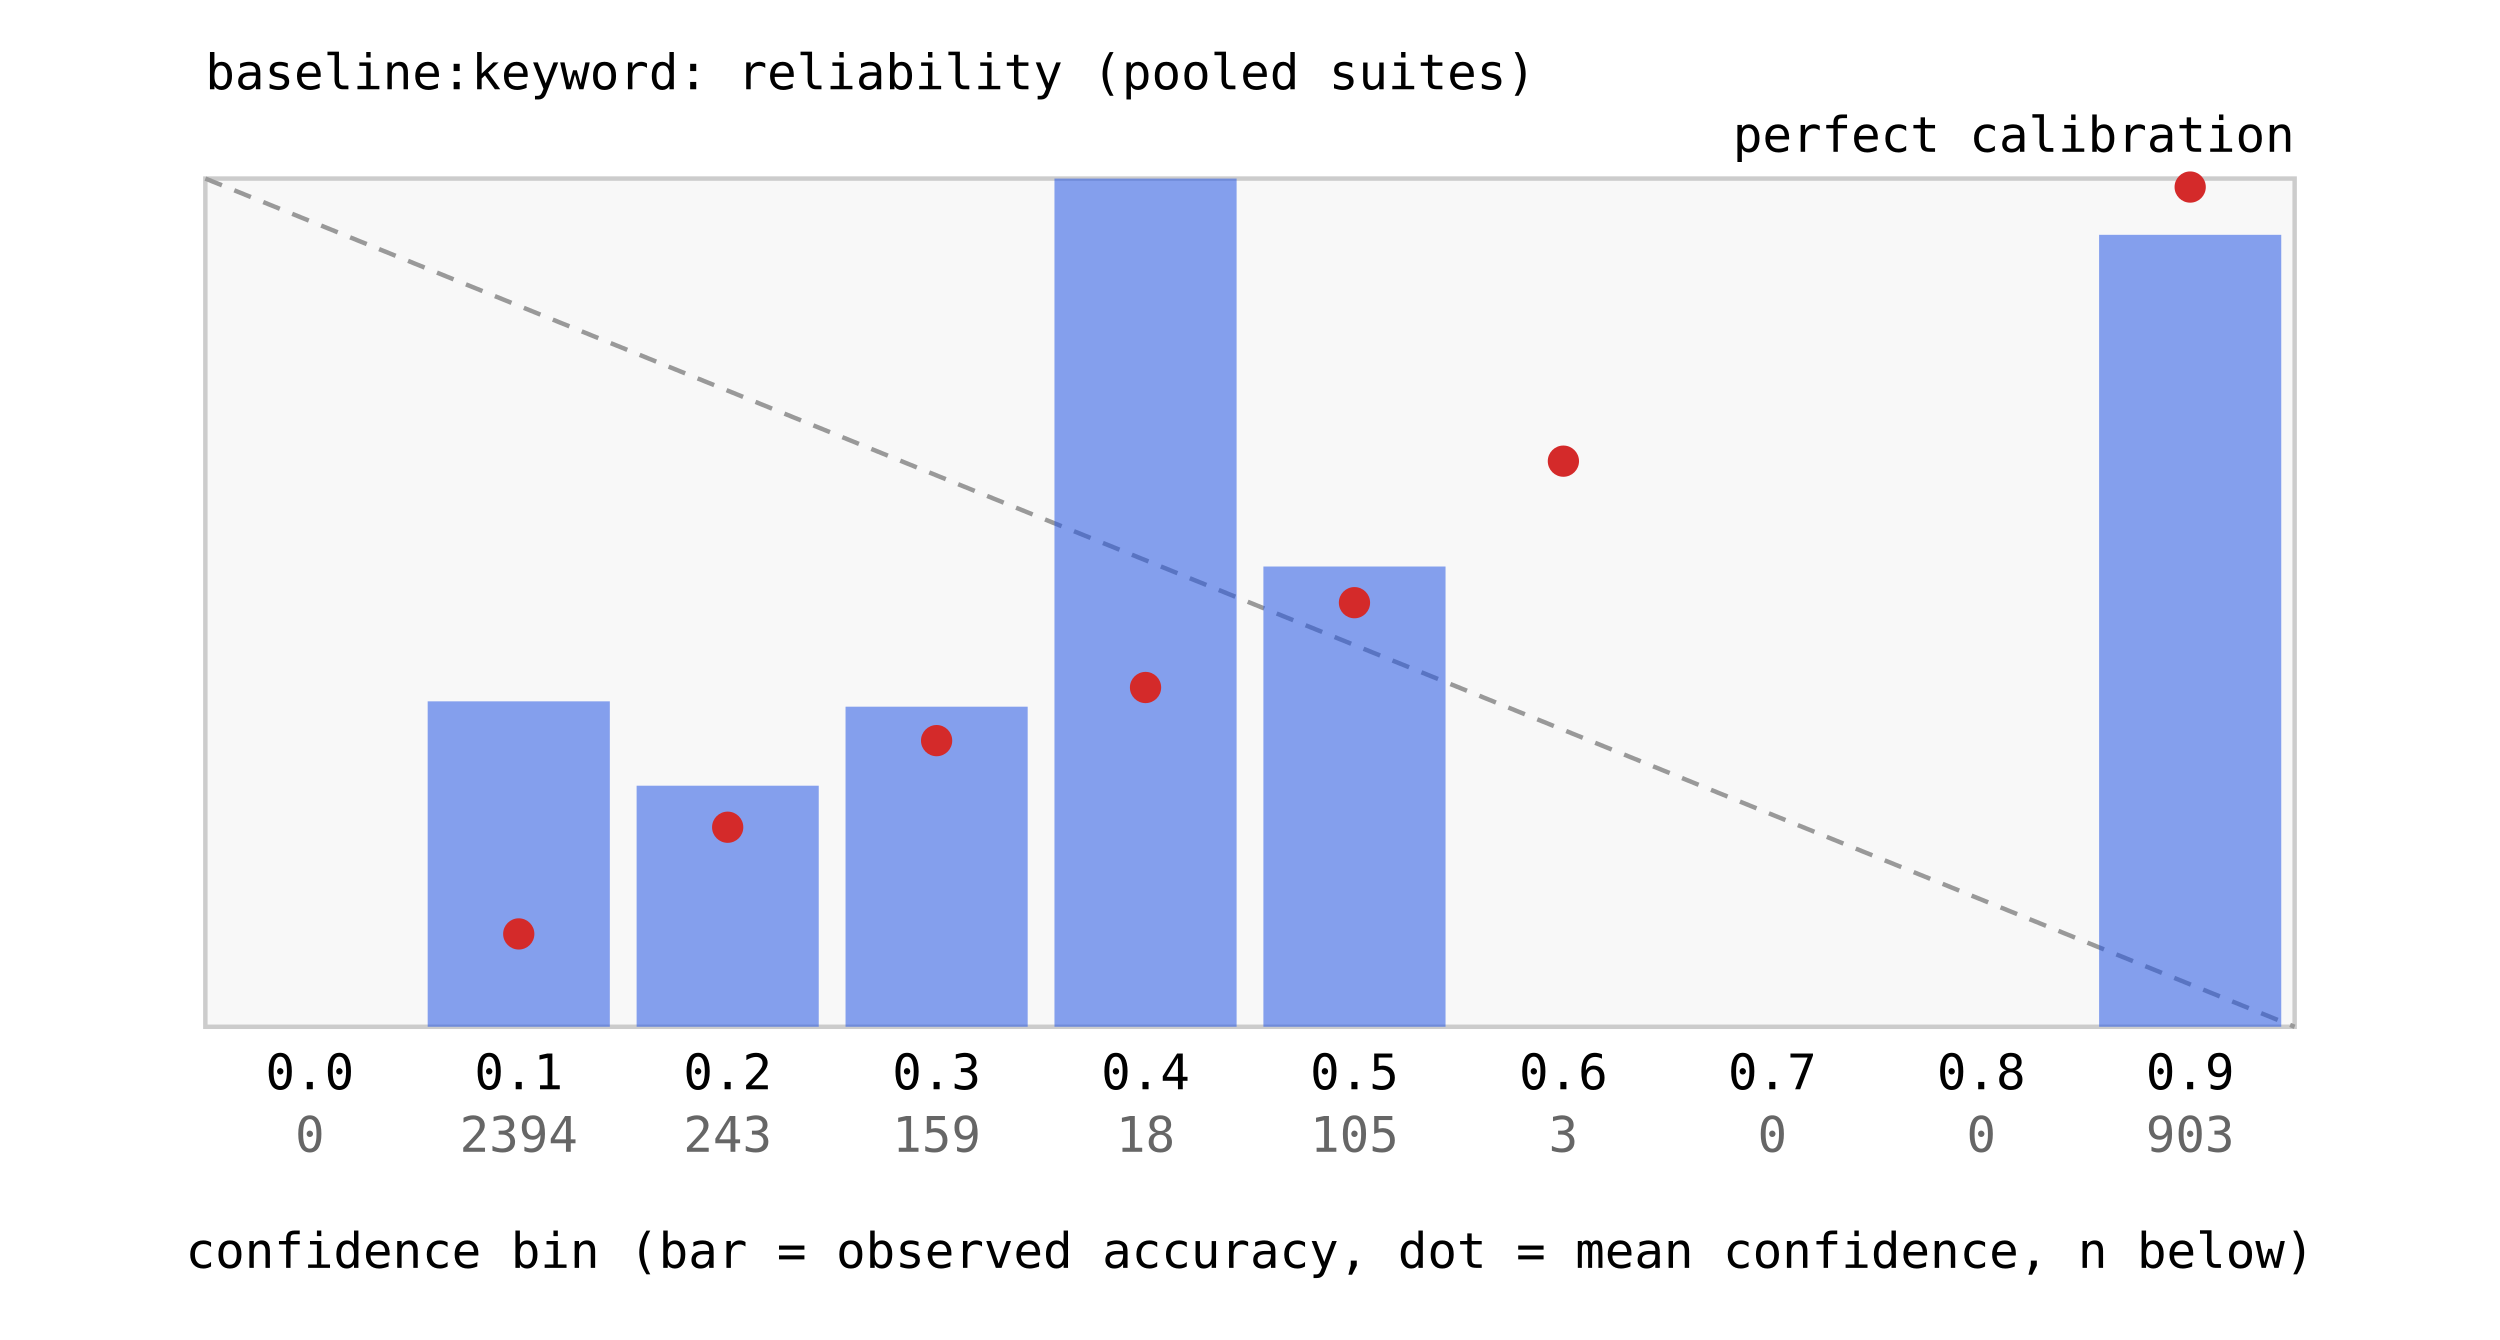
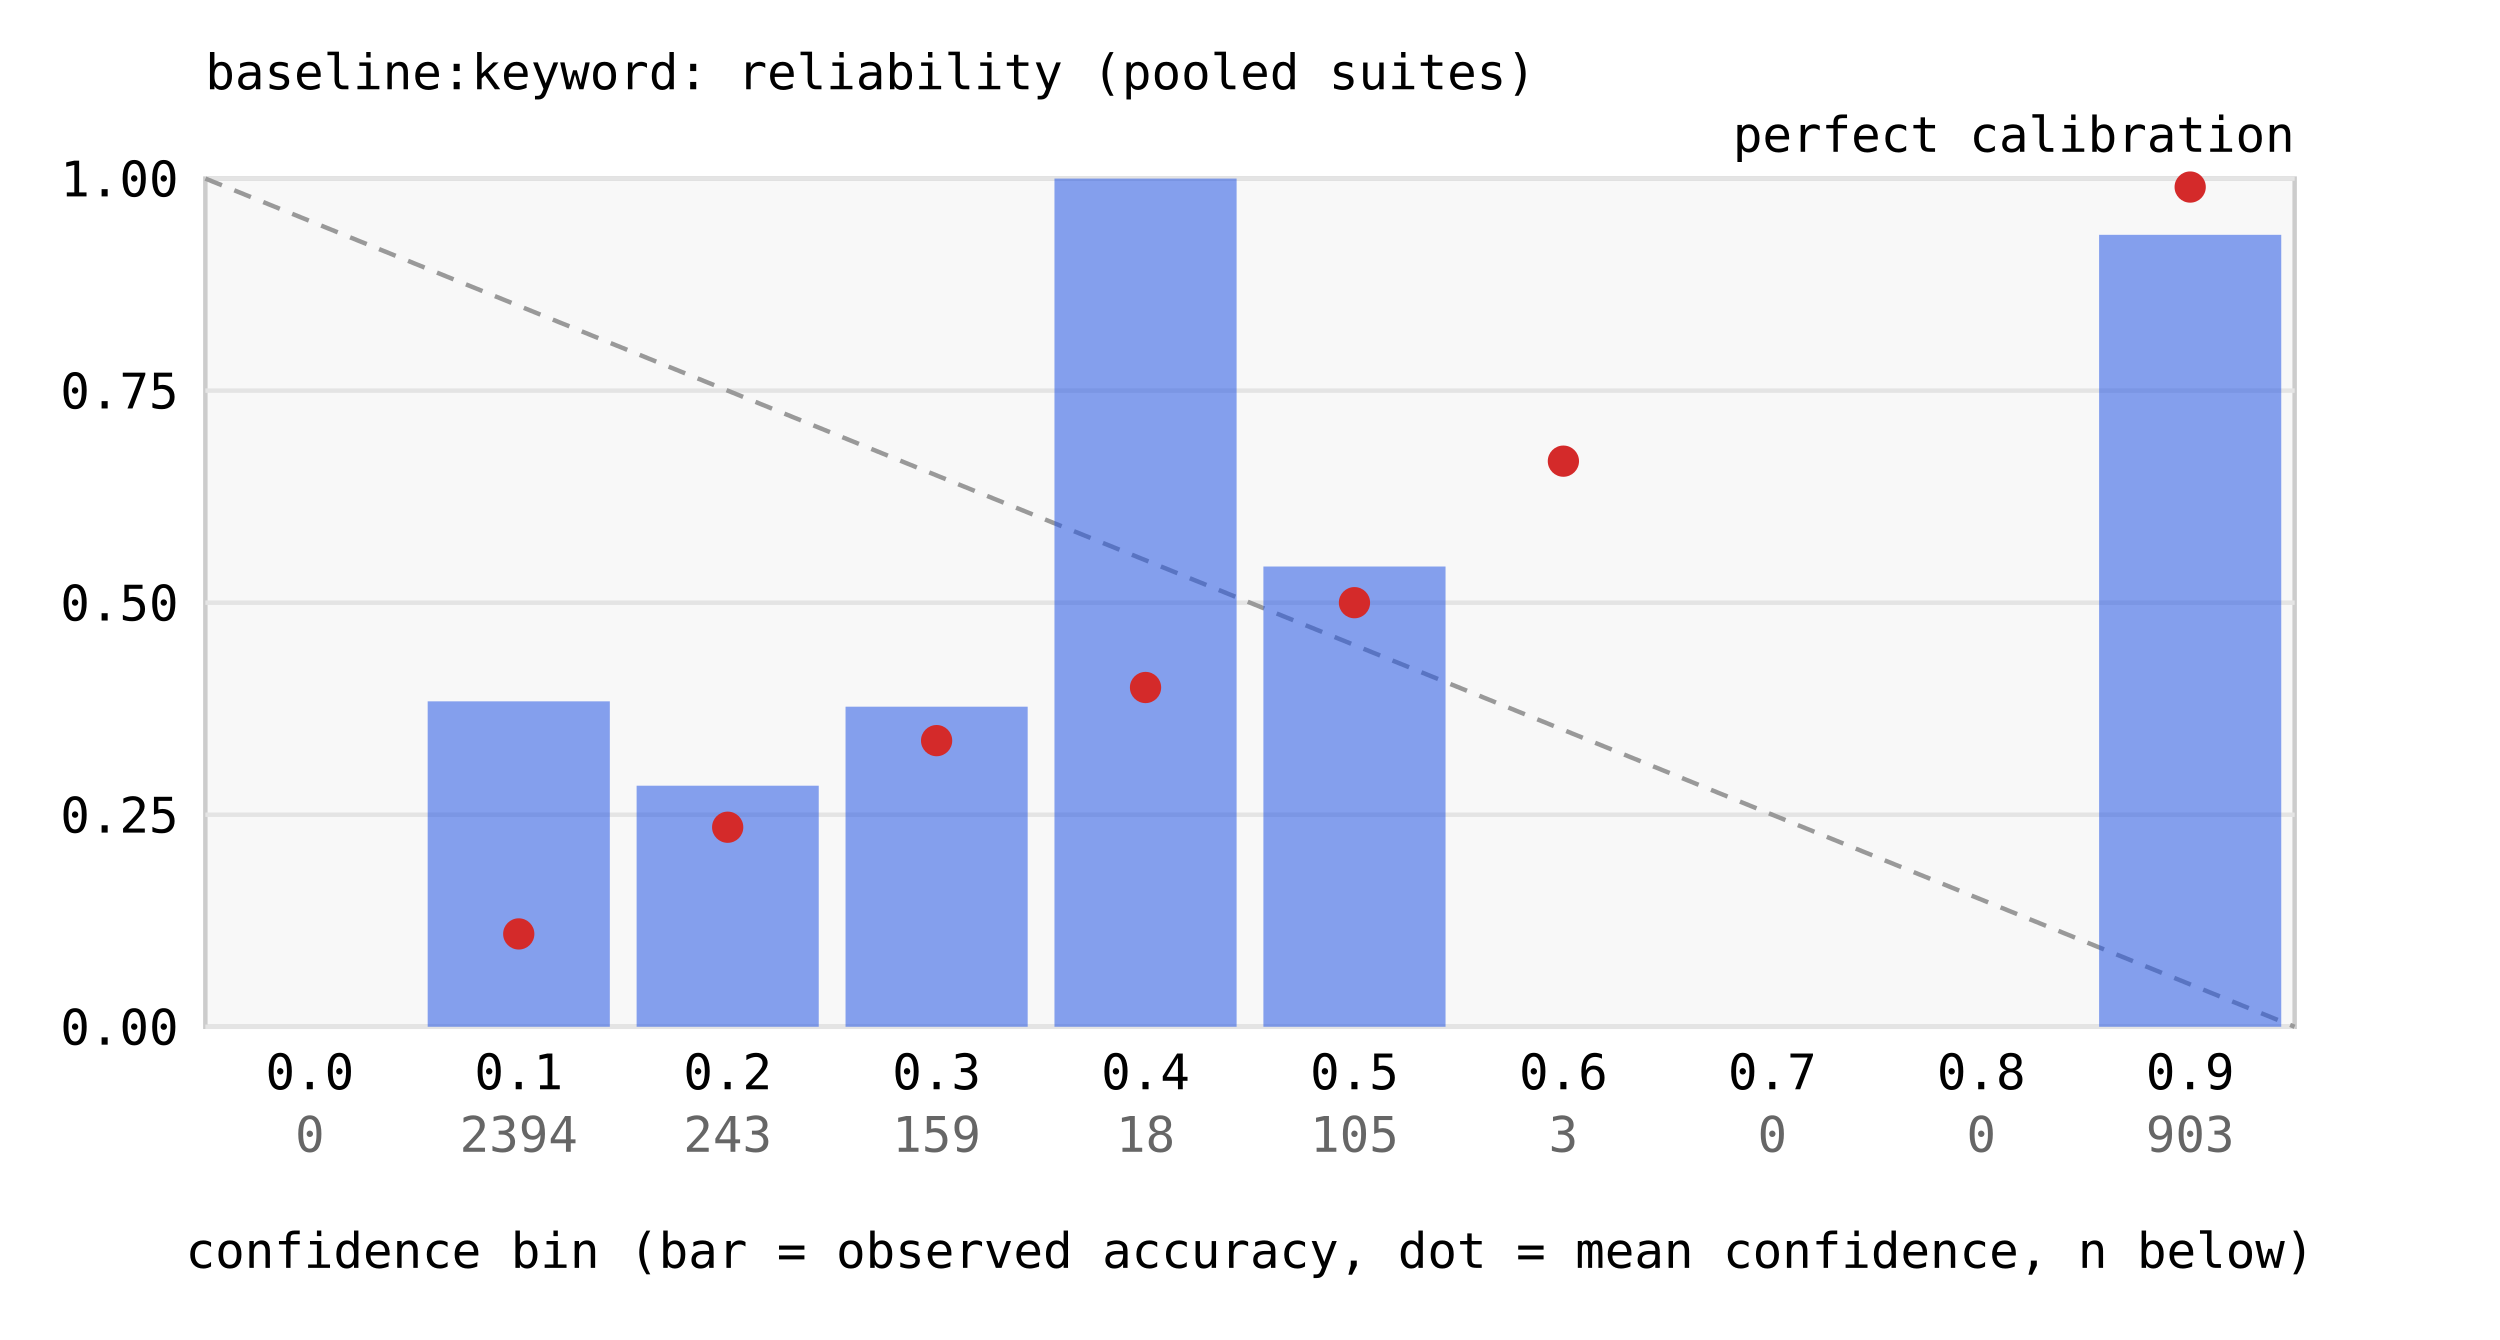
<svg xmlns="http://www.w3.org/2000/svg" width="560" height="300" viewBox="0 0 560 300" font-family="monospace" font-size="11">
  <text x="46.0" y="20">baseline:keyword: reliability (pooled suites)</text>
  <rect x="46.0" y="40.0" width="468.0" height="190.0" fill="#f8f8f8" stroke="#ccc" />
+   <line x1="46.0" y1="230.0" x2="514.0" y2="230.0" stroke="#e4e4e4" />
+   <text x="40" y="234.0" text-anchor="end">0.00</text>
+   <line x1="46.0" y1="182.5" x2="514.0" y2="182.5" stroke="#e4e4e4" />
+   <text x="40" y="186.5" text-anchor="end">0.25</text>
+   <line x1="46.0" y1="135.0" x2="514.0" y2="135.0" stroke="#e4e4e4" />
+   <text x="40" y="139.0" text-anchor="end">0.50</text>
+   <line x1="46.0" y1="87.5" x2="514.0" y2="87.5" stroke="#e4e4e4" />
+   <text x="40" y="91.5" text-anchor="end">0.75</text>
+   <line x1="46.0" y1="40.0" x2="514.0" y2="40.0" stroke="#e4e4e4" />
+   <text x="40" y="44.0" text-anchor="end">1.00</text>
  <line x1="46.0" y1="40.0" x2="514.0" y2="230.0" stroke="#999" stroke-dasharray="4 3" />
  <text x="514.0" y="34.0" text-anchor="end">perfect calibration</text>
  <rect x="49.0" y="230.0" width="40.8" height="0.0" fill="#2455e4" opacity="0.55" />
  <text x="69.4" y="244.0" text-anchor="middle">0.0</text>
  <text x="69.4" y="258.0" text-anchor="middle" fill="#666">0</text>
  <rect x="95.8" y="157.1" width="40.8" height="72.9" fill="#2455e4" opacity="0.55" />
  <circle cx="116.2" cy="209.2" r="3.5" fill="#d42a2a" />
  <text x="116.2" y="244.0" text-anchor="middle">0.1</text>
  <text x="116.2" y="258.0" text-anchor="middle" fill="#666">2394</text>
  <rect x="142.6" y="176.0" width="40.8" height="54.0" fill="#2455e4" opacity="0.55" />
  <circle cx="163.0" cy="185.3" r="3.5" fill="#d42a2a" />
  <text x="163.0" y="244.0" text-anchor="middle">0.2</text>
  <text x="163.0" y="258.0" text-anchor="middle" fill="#666">243</text>
  <rect x="189.4" y="158.3" width="40.8" height="71.7" fill="#2455e4" opacity="0.55" />
  <circle cx="209.8" cy="165.9" r="3.5" fill="#d42a2a" />
  <text x="209.8" y="244.0" text-anchor="middle">0.3</text>
  <text x="209.8" y="258.0" text-anchor="middle" fill="#666">159</text>
  <rect x="236.2" y="40.0" width="40.8" height="190.0" fill="#2455e4" opacity="0.55" />
  <circle cx="256.6" cy="154.0" r="3.5" fill="#d42a2a" />
  <text x="256.6" y="244.0" text-anchor="middle">0.4</text>
  <text x="256.6" y="258.0" text-anchor="middle" fill="#666">18</text>
  <rect x="283.0" y="126.9" width="40.8" height="103.1" fill="#2455e4" opacity="0.55" />
  <circle cx="303.4" cy="135.0" r="3.5" fill="#d42a2a" />
  <text x="303.4" y="244.0" text-anchor="middle">0.5</text>
  <text x="303.4" y="258.0" text-anchor="middle" fill="#666">105</text>
  <rect x="329.8" y="230.0" width="40.8" height="0.0" fill="#2455e4" opacity="0.55" />
  <circle cx="350.2" cy="103.3" r="3.5" fill="#d42a2a" />
  <text x="350.2" y="244.0" text-anchor="middle">0.6</text>
  <text x="350.2" y="258.0" text-anchor="middle" fill="#666">3</text>
  <rect x="376.6" y="230.0" width="40.8" height="0.0" fill="#2455e4" opacity="0.55" />
  <text x="397.0" y="244.0" text-anchor="middle">0.7</text>
  <text x="397.0" y="258.0" text-anchor="middle" fill="#666">0</text>
  <rect x="423.4" y="230.0" width="40.8" height="0.0" fill="#2455e4" opacity="0.55" />
  <text x="443.8" y="244.0" text-anchor="middle">0.8</text>
  <text x="443.8" y="258.0" text-anchor="middle" fill="#666">0</text>
  <rect x="470.2" y="52.6" width="40.8" height="177.4" fill="#2455e4" opacity="0.55" />
  <circle cx="490.6" cy="41.9" r="3.5" fill="#d42a2a" />
  <text x="490.6" y="244.0" text-anchor="middle">0.9</text>
  <text x="490.6" y="258.0" text-anchor="middle" fill="#666">903</text>
  <text x="280" y="284.0" text-anchor="middle">confidence bin (bar = observed accuracy, dot = mean confidence, n below)</text>
</svg>
